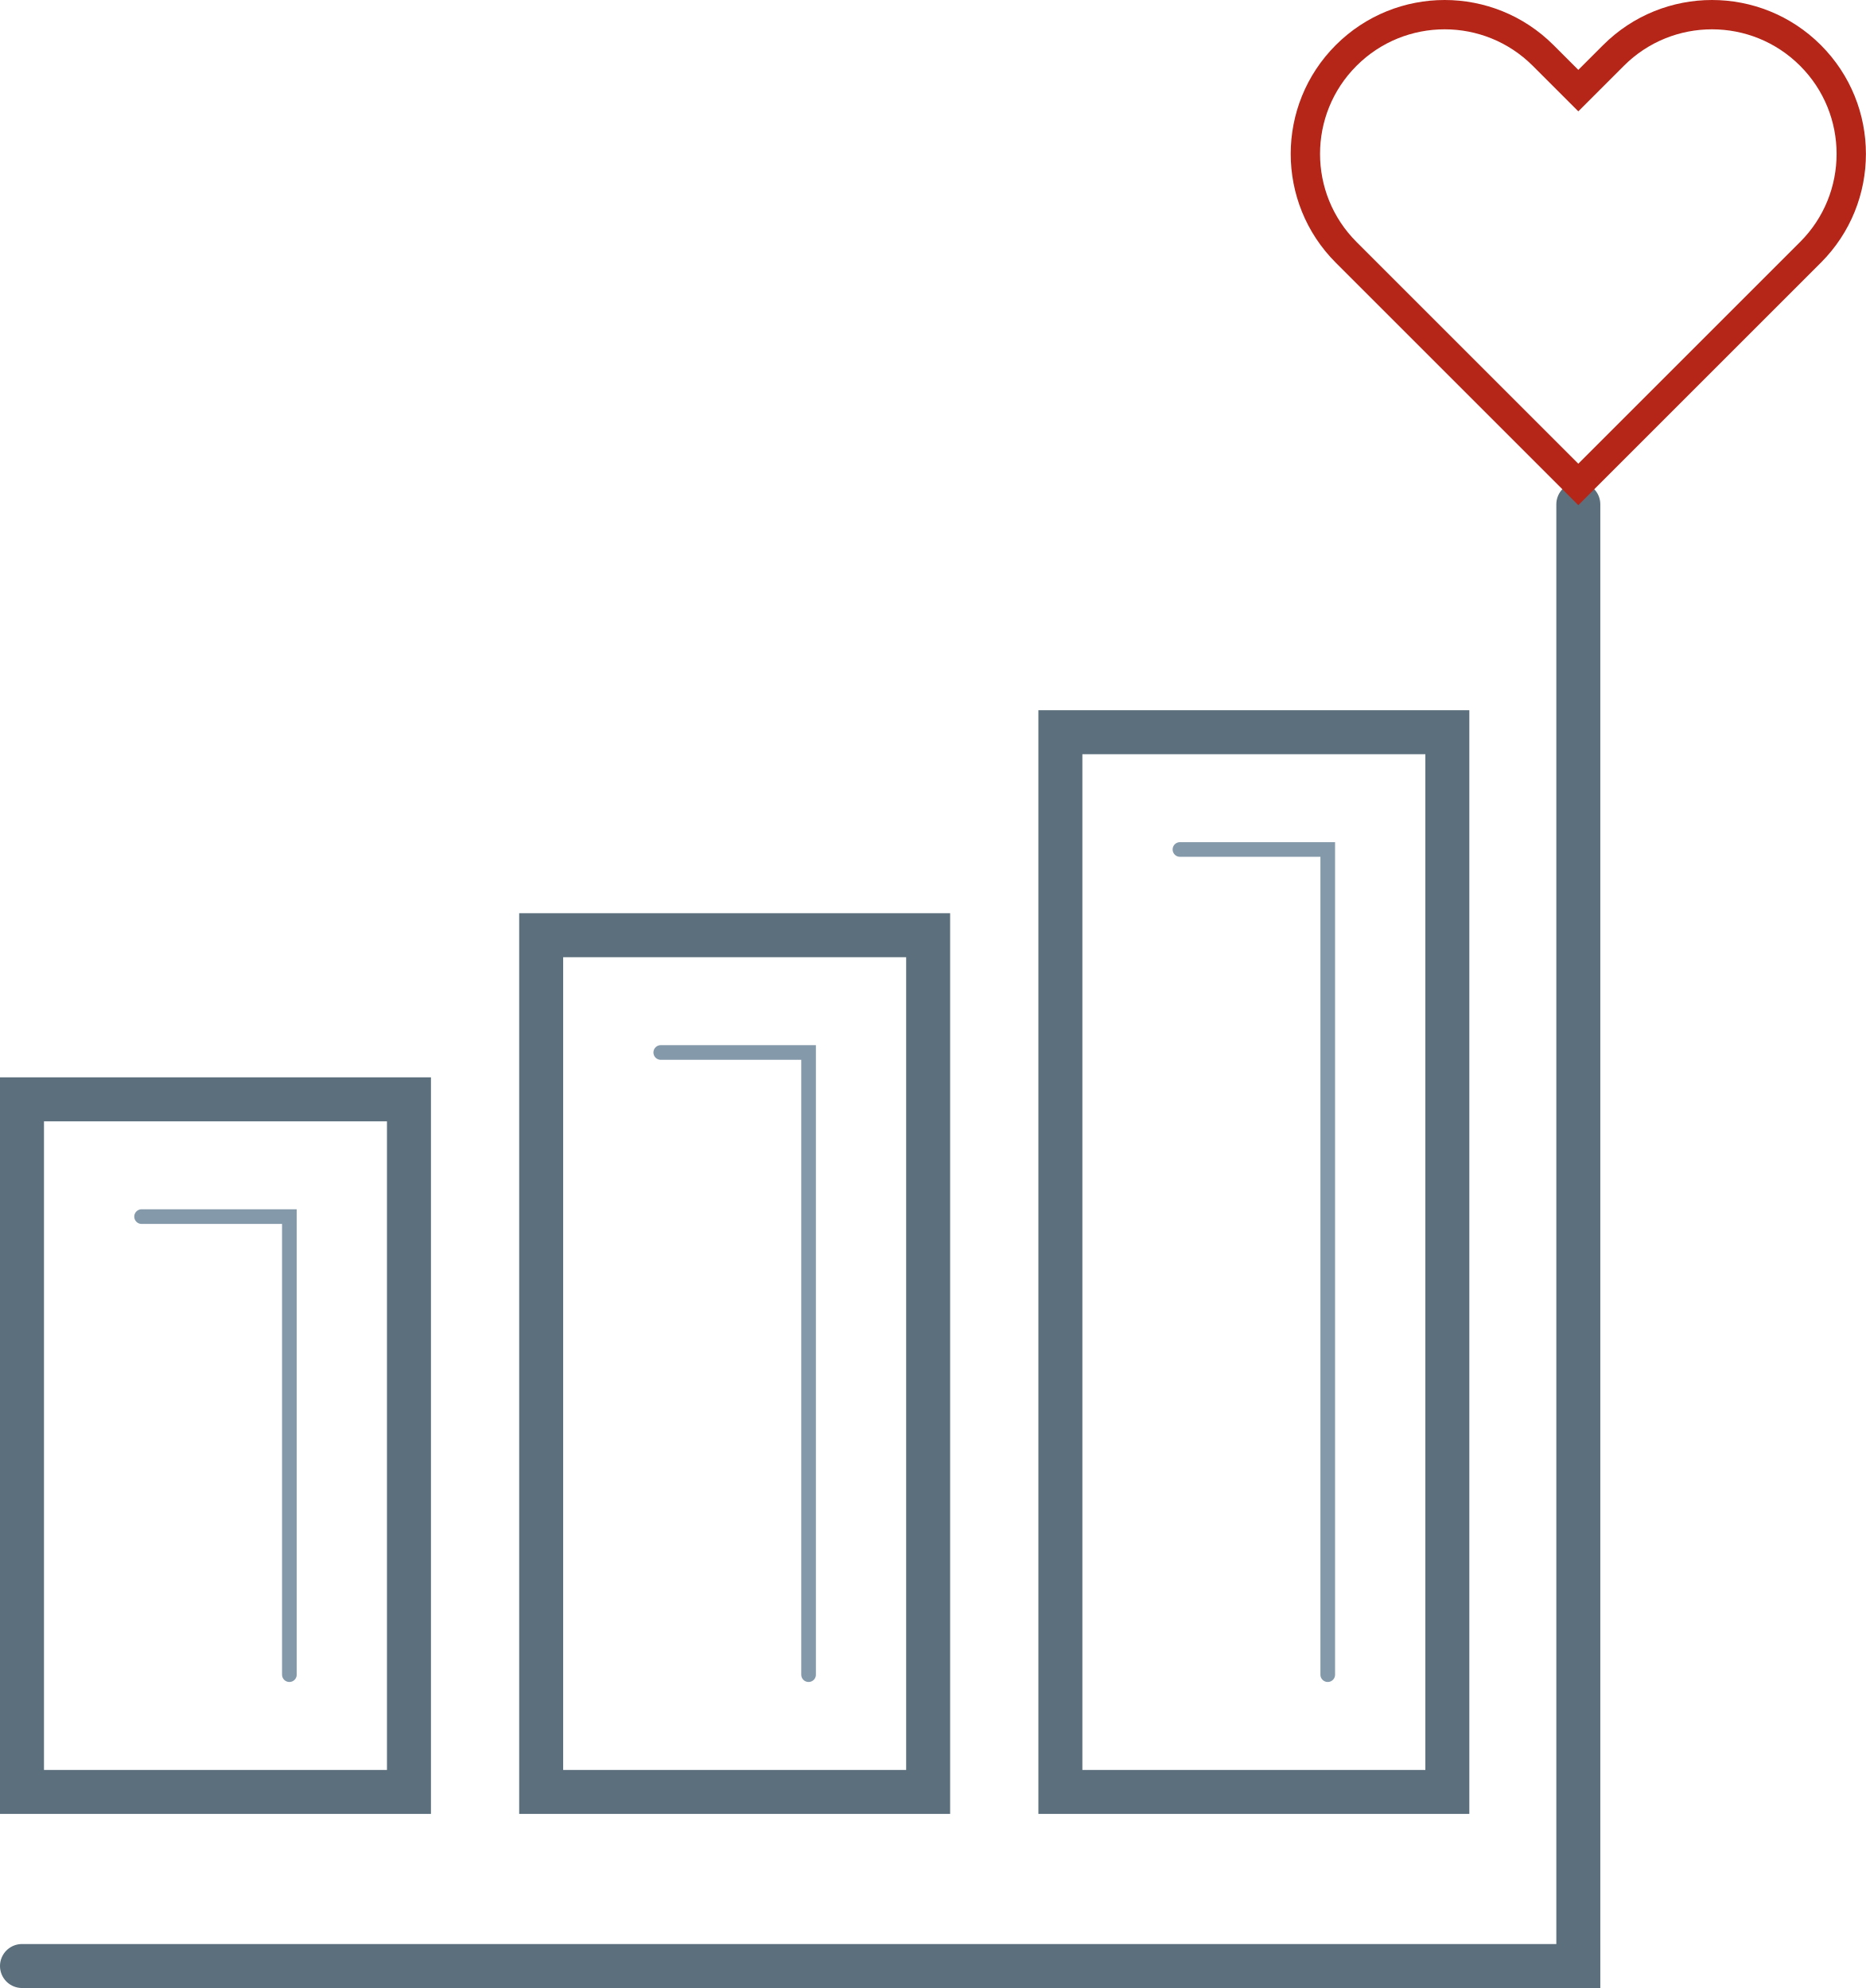
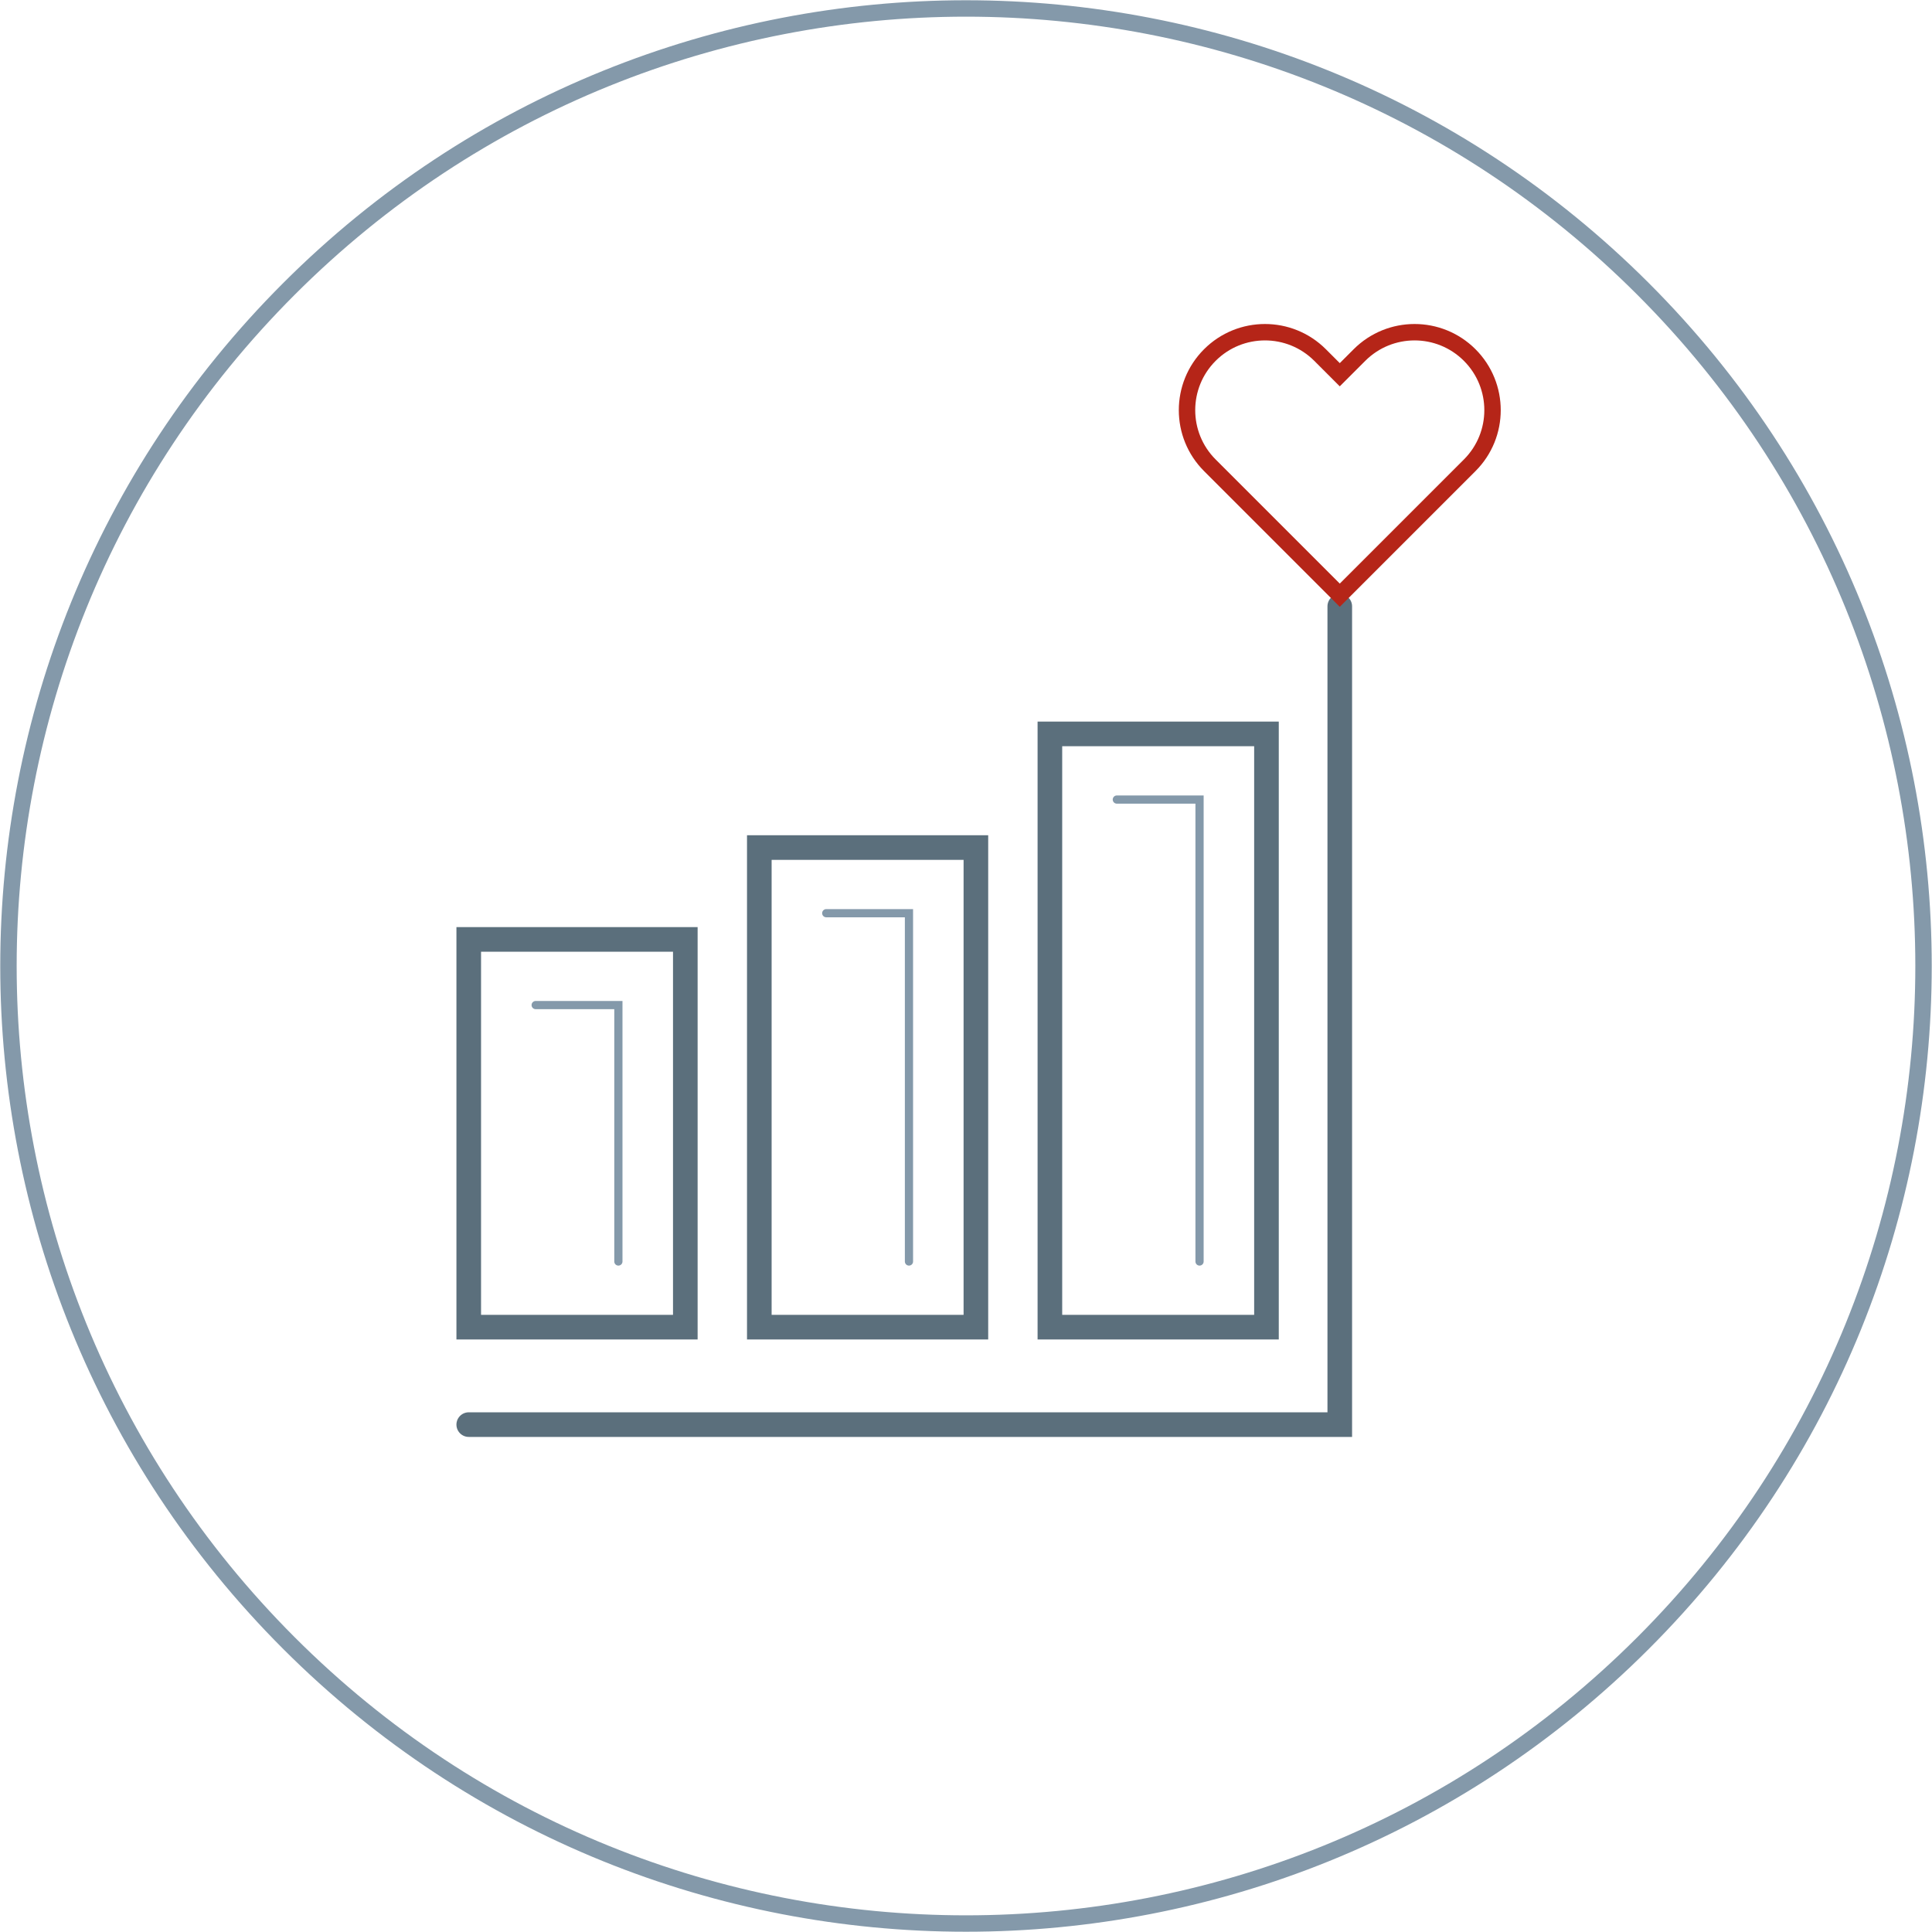
- <svg xmlns="http://www.w3.org/2000/svg" viewBox="0 0 127.265 135.625">
+ <svg xmlns="http://www.w3.org/2000/svg" viewBox="0 0 235.443 235.443">
  <defs>
    <style>
-       .a, .b, .c {
+       .a, .b, .c, .d {
        fill: none;
-         stroke-linecap: round;
        stroke-miterlimit: 10;
      }

-       .a {
+       .a, .c {
+         stroke: #8499aa;
+       }
+ 
+       .a, .d {
+         stroke-width: 2px;
+       }
+ 
+       .b {
        stroke: #5b6f7c;
        stroke-width: 3px;
      }

-       .b {
-         stroke: #8499aa;
+       .b, .c, .d {
+         stroke-linecap: round;
      }

-       .c {
+       .d {
        stroke: #b52518;
-         stroke-width: 2px;
      }
    </style>
  </defs>
  <g>
+     <circle class="a" cx="117.721" cy="117.721" r="116.69" transform="translate(-48.76178 117.7213) rotate(-45)" />
    <g>
-       <polyline class="a" points="1.5 134.125 107.649 134.125 107.649 34.407" />
-       <rect class="a" x="1.5" y="74.999" width="26.393" height="47.249" />
-       <polyline class="b" points="9.657 82.999 19.737 82.999 19.737 114.248" />
-       <rect class="a" x="36.911" y="63.802" width="26.393" height="58.446" />
-       <polyline class="b" points="45.067 71.802 55.149 71.802 55.149 114.248" />
-       <rect class="a" x="72.323" y="49.953" width="26.393" height="72.295" />
-       <polyline class="b" points="80.479 57.953 90.559 57.953 90.559 114.248" />
+       <polyline class="b" points="57.123 173.61 163.271 173.61 163.271 73.891" />
+       <rect class="b" x="57.123" y="114.483" width="26.393" height="47.249" />
+       <polyline class="c" points="65.279 122.483 75.359 122.483 75.359 153.733" />
+       <rect class="b" x="92.534" y="103.287" width="26.393" height="58.446" />
+       <polyline class="c" points="100.69 111.287 110.771 111.287 110.771 153.733" />
+       <rect class="b" x="127.945" y="89.438" width="26.393" height="72.295" />
+       <polyline class="c" points="136.102 97.438 146.182 97.438 146.182 153.733" />
    </g>
-     <path class="c" d="M123.483,3.782v0a9.5,9.5,0,0,0-13.434,0L107.649,6.182l-2.4-2.4a9.5,9.5,0,0,0-13.434,0v0a9.5,9.5,0,0,0,0,13.434l2.4,2.4,13.434,13.434,13.434-13.434,2.4-2.4A9.5,9.5,0,0,0,123.483,3.782Z" />
+     <path class="d" d="M179.105,43.267h0a9.5,9.5,0,0,0-13.434,0l-2.4,2.4L160.872,43.267a9.5,9.5,0,0,0-13.434,0h0a9.5,9.5,0,0,0,0,13.434l2.4,2.4,13.434,13.434,13.434-13.434,2.4-2.4A9.5,9.5,0,0,0,179.105,43.267Z" />
  </g>
</svg>
